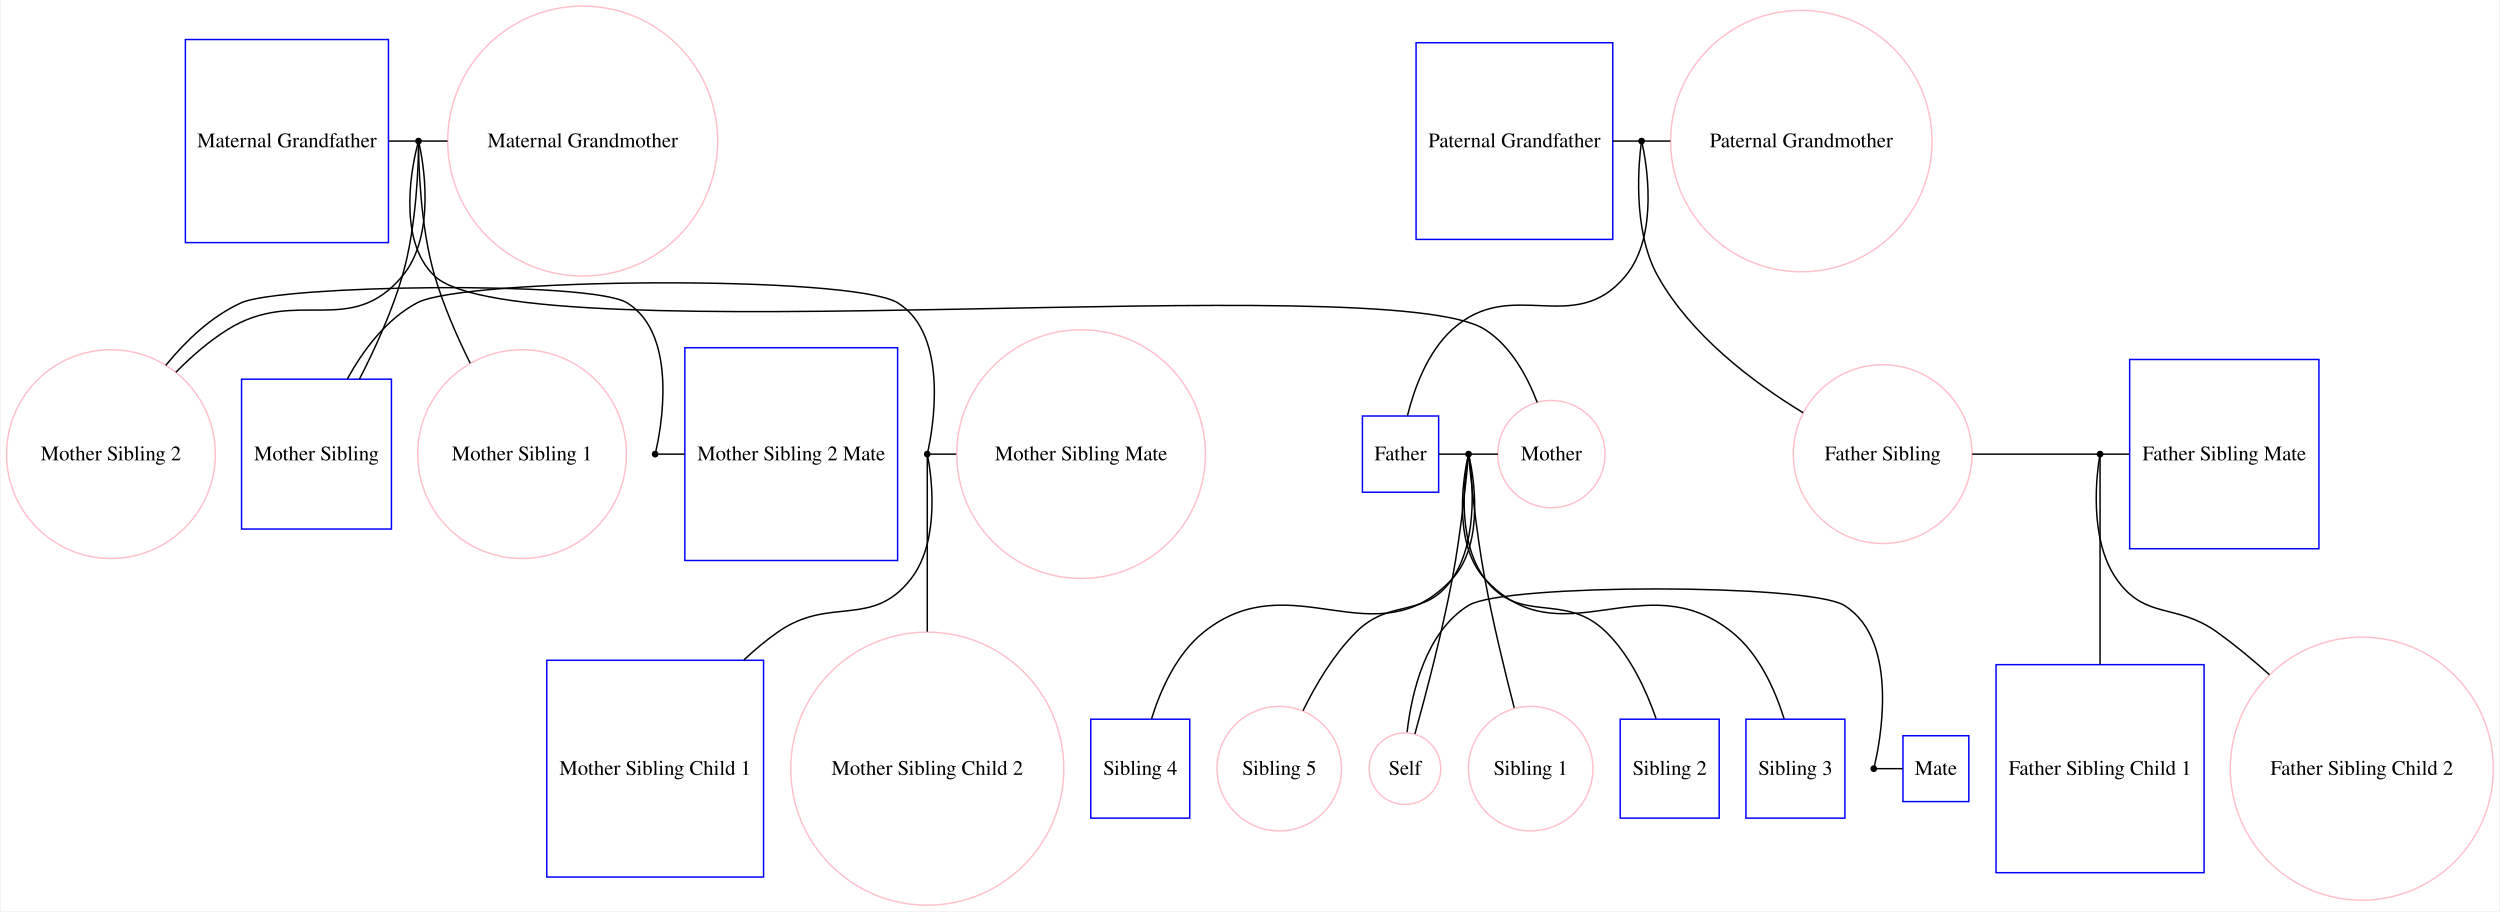
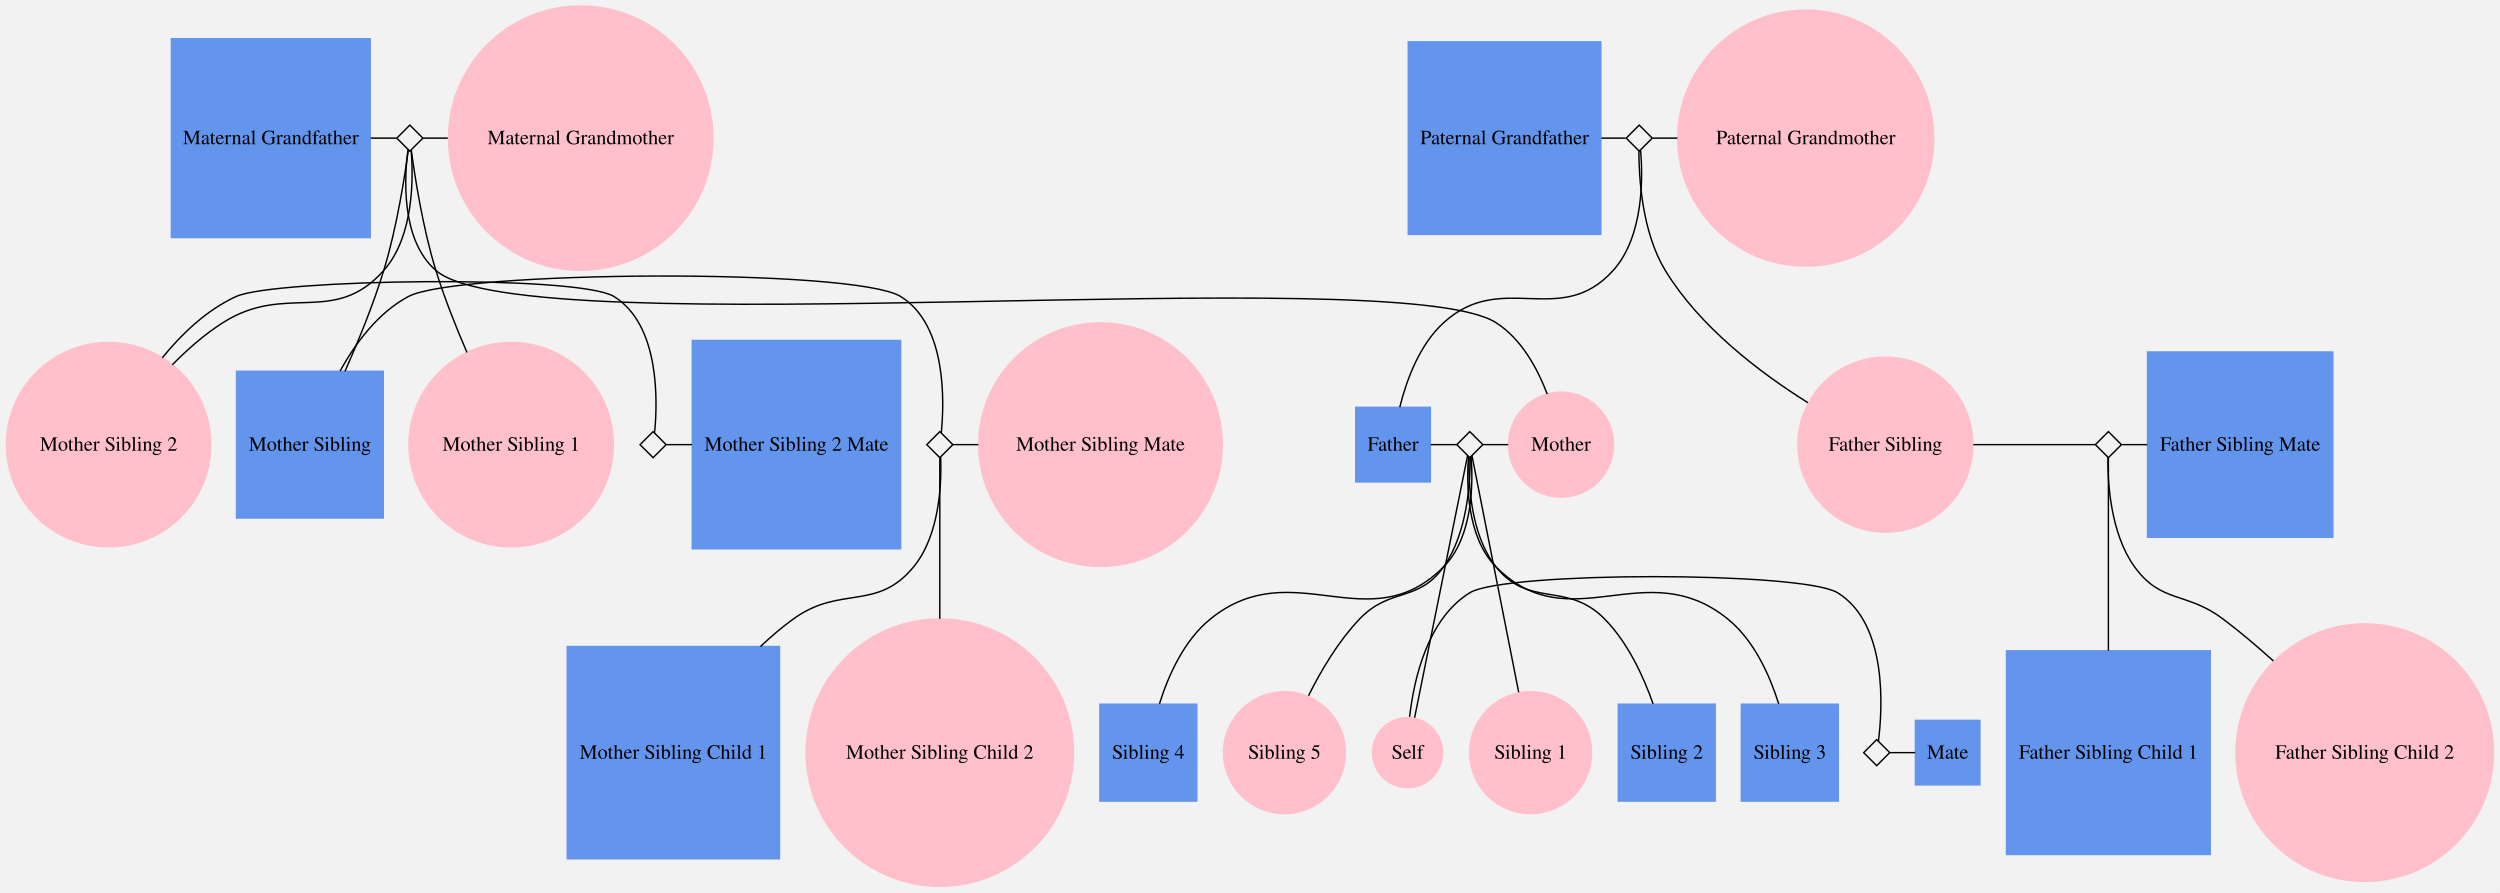
- <svg xmlns="http://www.w3.org/2000/svg" width="1690pt" height="616pt" viewBox="0.00 0.00 1689.50 616.16">
+ <svg xmlns="http://www.w3.org/2000/svg" width="1726pt" height="616pt" viewBox="0.00 0.00 1725.50 616.16">
  <g id="graph0" class="graph" transform="scale(1 1) rotate(0) translate(4 612.1586)">
-     <polygon fill="#ffffff" stroke="transparent" points="-4,4 -4,-612.159 1685.503,-612.159 1685.503,4 -4,4" />
+     <polygon fill="#f2f2f2" stroke="transparent" points="-4,4 -4,-612.159 1721.503,-612.159 1721.503,4 -4,4" />
    <g id="node1" class="node">
-       <ellipse fill="none" stroke="#ffc0cb" cx="945.539" cy="-92.406" rx="24.205" ry="24.205" />
-       <text text-anchor="middle" x="945.539" y="-88.206" font-family="Times,serif" font-size="14.00" fill="#000000">Self</text>
+       <ellipse fill="#ffc0cb" stroke="#ffc0cb" cx="967.539" cy="-92.406" rx="24.205" ry="24.205" />
+       <text text-anchor="middle" x="967.539" y="-88.206" font-family="Times,serif" font-size="14.00" fill="#000000">Self</text>
    </g>
    <g id="node25" class="node">
-       <ellipse fill="#000000" stroke="#000000" cx="1262.539" cy="-92.406" rx="1.8" ry="1.8" />
+       <polygon fill="none" stroke="#000000" points="1291.539,-101.406 1282.539,-92.406 1291.539,-83.406 1300.539,-92.406 1291.539,-101.406" />
    </g>
    <g id="edge3" class="edge">
-       <path fill="none" stroke="#000000" d="M946.976,-117.092C950.035,-143.766 959.492,-184.859 988.539,-202.811 1012.546,-217.648 1218.531,-217.648 1242.539,-202.811 1281.313,-178.847 1265.913,-106.447 1262.98,-94.18" />
+       <path fill="none" stroke="#000000" d="M968.976,-117.092C972.035,-143.766 981.492,-184.859 1010.539,-202.811 1034.546,-217.648 1240.531,-217.648 1264.539,-202.811 1299.452,-181.233 1295.456,-121.834 1292.729,-100.319" />
    </g>
    <g id="node2" class="node">
-       <polygon fill="none" stroke="#0000ff" points="1326.805,-114.672 1282.272,-114.672 1282.272,-70.139 1326.805,-70.139 1326.805,-114.672" />
-       <text text-anchor="middle" x="1304.539" y="-88.206" font-family="Times,serif" font-size="14.00" fill="#000000">Mate</text>
+       <polygon fill="#6495ed" stroke="#6495ed" points="1362.805,-114.672 1318.272,-114.672 1318.272,-70.139 1362.805,-70.139 1362.805,-114.672" />
+       <text text-anchor="middle" x="1340.539" y="-88.206" font-family="Times,serif" font-size="14.00" fill="#000000">Mate</text>
    </g>
    <g id="node3" class="node">
-       <ellipse fill="none" stroke="#ffc0cb" cx="1030.539" cy="-92.406" rx="42.089" ry="42.089" />
-       <text text-anchor="middle" x="1030.539" y="-88.206" font-family="Times,serif" font-size="14.00" fill="#000000">Sibling 1</text>
+       <ellipse fill="#ffc0cb" stroke="#ffc0cb" cx="1052.539" cy="-92.406" rx="42.089" ry="42.089" />
+       <text text-anchor="middle" x="1052.539" y="-88.206" font-family="Times,serif" font-size="14.00" fill="#000000">Sibling 1</text>
    </g>
    <g id="node4" class="node">
-       <polygon fill="none" stroke="#0000ff" points="1157.994,-125.861 1091.083,-125.861 1091.083,-58.95 1157.994,-58.95 1157.994,-125.861" />
-       <text text-anchor="middle" x="1124.539" y="-88.206" font-family="Times,serif" font-size="14.00" fill="#000000">Sibling 2</text>
+       <polygon fill="#6495ed" stroke="#6495ed" points="1179.994,-125.861 1113.083,-125.861 1113.083,-58.95 1179.994,-58.95 1179.994,-125.861" />
+       <text text-anchor="middle" x="1146.539" y="-88.206" font-family="Times,serif" font-size="14.00" fill="#000000">Sibling 2</text>
    </g>
    <g id="node5" class="node">
-       <polygon fill="none" stroke="#0000ff" points="1242.994,-125.861 1176.083,-125.861 1176.083,-58.95 1242.994,-58.95 1242.994,-125.861" />
-       <text text-anchor="middle" x="1209.539" y="-88.206" font-family="Times,serif" font-size="14.00" fill="#000000">Sibling 3</text>
+       <polygon fill="#6495ed" stroke="#6495ed" points="1264.994,-125.861 1198.083,-125.861 1198.083,-58.95 1264.994,-58.95 1264.994,-125.861" />
+       <text text-anchor="middle" x="1231.539" y="-88.206" font-family="Times,serif" font-size="14.00" fill="#000000">Sibling 3</text>
    </g>
    <g id="node6" class="node">
-       <polygon fill="none" stroke="#0000ff" points="799.994,-125.861 733.083,-125.861 733.083,-58.95 799.994,-58.95 799.994,-125.861" />
-       <text text-anchor="middle" x="766.539" y="-88.206" font-family="Times,serif" font-size="14.00" fill="#000000">Sibling 4</text>
+       <polygon fill="#6495ed" stroke="#6495ed" points="821.994,-125.861 755.083,-125.861 755.083,-58.95 821.994,-58.95 821.994,-125.861" />
+       <text text-anchor="middle" x="788.539" y="-88.206" font-family="Times,serif" font-size="14.00" fill="#000000">Sibling 4</text>
    </g>
    <g id="node7" class="node">
-       <ellipse fill="none" stroke="#ffc0cb" cx="860.539" cy="-92.406" rx="42.089" ry="42.089" />
-       <text text-anchor="middle" x="860.539" y="-88.206" font-family="Times,serif" font-size="14.00" fill="#000000">Sibling 5</text>
+       <ellipse fill="#ffc0cb" stroke="#ffc0cb" cx="882.539" cy="-92.406" rx="42.089" ry="42.089" />
+       <text text-anchor="middle" x="882.539" y="-88.206" font-family="Times,serif" font-size="14.00" fill="#000000">Sibling 5</text>
    </g>
    <g id="node8" class="node">
-       <polygon fill="none" stroke="#0000ff" points="968.305,-330.865 916.773,-330.865 916.773,-279.332 968.305,-279.332 968.305,-330.865" />
-       <text text-anchor="middle" x="942.539" y="-300.898" font-family="Times,serif" font-size="14.00" fill="#000000">Father</text>
+       <polygon fill="#6495ed" stroke="#6495ed" points="983.305,-330.865 931.773,-330.865 931.773,-279.332 983.305,-279.332 983.305,-330.865" />
+       <text text-anchor="middle" x="957.539" y="-300.898" font-family="Times,serif" font-size="14.00" fill="#000000">Father</text>
    </g>
    <g id="node26" class="node">
-       <ellipse fill="#000000" stroke="#000000" cx="988.539" cy="-305.098" rx="1.8" ry="1.8" />
+       <polygon fill="none" stroke="#000000" points="1010.539,-314.098 1001.539,-305.098 1010.539,-296.098 1019.539,-305.098 1010.539,-314.098" />
    </g>
    <g id="edge1" class="edge">
-       <path fill="none" stroke="#000000" d="M968.414,-305.098C974.493,-305.098 980.572,-305.098 986.652,-305.098" />
+       <path fill="none" stroke="#000000" d="M983.625,-305.098C989.512,-305.098 995.399,-305.098 1001.287,-305.098" />
    </g>
    <g id="node9" class="node">
-       <ellipse fill="none" stroke="#ffc0cb" cx="1268.539" cy="-305.098" rx="60.429" ry="60.429" />
-       <text text-anchor="middle" x="1268.539" y="-300.898" font-family="Times,serif" font-size="14.00" fill="#000000">Father Sibling</text>
+       <ellipse fill="#ffc0cb" stroke="#ffc0cb" cx="1297.539" cy="-305.098" rx="60.429" ry="60.429" />
+       <text text-anchor="middle" x="1297.539" y="-300.898" font-family="Times,serif" font-size="14.00" fill="#000000">Father Sibling</text>
    </g>
    <g id="node29" class="node">
-       <ellipse fill="#000000" stroke="#000000" cx="1415.539" cy="-305.098" rx="1.8" ry="1.8" />
+       <polygon fill="none" stroke="#000000" points="1451.539,-314.098 1442.539,-305.098 1451.539,-296.098 1460.539,-305.098 1451.539,-314.098" />
+     </g>
+     <g id="edge17" class="edge">
+       <path fill="none" stroke="#000000" d="M1358.296,-305.098C1386.342,-305.098 1414.387,-305.098 1442.433,-305.098" />
+     </g>
+     <g id="node10" class="node">
+       <polygon fill="#6495ed" stroke="#6495ed" points="1606.525,-369.085 1478.552,-369.085 1478.552,-241.112 1606.525,-241.112 1606.525,-369.085" />
+       <text text-anchor="middle" x="1542.539" y="-300.898" font-family="Times,serif" font-size="14.00" fill="#000000">Father Sibling Mate</text>
+     </g>
+     <g id="node11" class="node">
+       <polygon fill="#6495ed" stroke="#6495ed" points="1521.877,-162.743 1381.201,-162.743 1381.201,-22.067 1521.877,-22.067 1521.877,-162.743" />
+       <text text-anchor="middle" x="1451.539" y="-88.206" font-family="Times,serif" font-size="14.00" fill="#000000">Father Sibling Child 1</text>
+     </g>
+     <g id="node12" class="node">
+       <ellipse fill="#ffc0cb" stroke="#ffc0cb" cx="1628.539" cy="-92.406" rx="88.928" ry="88.928" />
+       <text text-anchor="middle" x="1628.539" y="-88.206" font-family="Times,serif" font-size="14.00" fill="#000000">Father Sibling Child 2</text>
+     </g>
+     <g id="node13" class="node">
+       <ellipse fill="#ffc0cb" stroke="#ffc0cb" cx="1242.539" cy="-516.772" rx="88.383" ry="88.383" />
+       <text text-anchor="middle" x="1242.539" y="-512.572" font-family="Times,serif" font-size="14.00" fill="#000000">Paternal Grandmother</text>
+     </g>
+     <g id="node14" class="node">
+       <polygon fill="#6495ed" stroke="#6495ed" points="1101.036,-583.269 968.042,-583.269 968.042,-450.275 1101.036,-450.275 1101.036,-583.269" />
+       <text text-anchor="middle" x="1034.539" y="-512.572" font-family="Times,serif" font-size="14.00" fill="#000000">Paternal Grandfather</text>
+     </g>
+     <g id="node27" class="node">
+       <polygon fill="none" stroke="#000000" points="1127.539,-525.772 1118.539,-516.772 1127.539,-507.772 1136.539,-516.772 1127.539,-525.772" />
+     </g>
+     <g id="edge5" class="edge">
+       <path fill="none" stroke="#000000" d="M1101.382,-516.772C1106.968,-516.772 1112.553,-516.772 1118.139,-516.772" />
+     </g>
+     <g id="node15" class="node">
+       <ellipse fill="#ffc0cb" stroke="#ffc0cb" cx="1073.539" cy="-305.098" rx="36.282" ry="36.282" />
+       <text text-anchor="middle" x="1073.539" y="-300.898" font-family="Times,serif" font-size="14.00" fill="#000000">Mother</text>
+     </g>
+     <g id="node16" class="node">
+       <ellipse fill="#ffc0cb" stroke="#ffc0cb" cx="348.539" cy="-305.098" rx="70.577" ry="70.577" />
+       <text text-anchor="middle" x="348.539" y="-300.898" font-family="Times,serif" font-size="14.00" fill="#000000">Mother Sibling 1</text>
+     </g>
+     <g id="node17" class="node">
+       <ellipse fill="#ffc0cb" stroke="#ffc0cb" cx="70.539" cy="-305.098" rx="70.577" ry="70.577" />
+       <text text-anchor="middle" x="70.539" y="-300.898" font-family="Times,serif" font-size="14.00" fill="#000000">Mother Sibling 2</text>
+     </g>
+     <g id="node31" class="node">
+       <polygon fill="none" stroke="#000000" points="446.539,-314.098 437.539,-305.098 446.539,-296.098 455.539,-305.098 446.539,-314.098" />
+     </g>
+     <g id="edge21" class="edge">
+       <path fill="none" stroke="#000000" d="M107.614,-365.108C121.344,-381.973 138.525,-398.203 158.539,-407.386 184.897,-419.479 394.87,-422.632 419.539,-407.386 451.567,-387.591 449.614,-333.907 447.564,-313.303" />
+     </g>
+     <g id="node18" class="node">
+       <polygon fill="#6495ed" stroke="#6495ed" points="617.473,-377.033 473.604,-377.033 473.604,-233.164 617.473,-233.164 617.473,-377.033" />
+       <text text-anchor="middle" x="545.539" y="-300.898" font-family="Times,serif" font-size="14.00" fill="#000000">Mother Sibling 2 Mate</text>
+     </g>
+     <g id="node19" class="node">
+       <polygon fill="#6495ed" stroke="#6495ed" points="260.208,-355.767 158.869,-355.767 158.869,-254.429 260.208,-254.429 260.208,-355.767" />
+       <text text-anchor="middle" x="209.539" y="-300.898" font-family="Times,serif" font-size="14.00" fill="#000000">Mother Sibling</text>
+     </g>
+     <g id="node30" class="node">
+       <polygon fill="none" stroke="#000000" points="644.539,-314.098 635.539,-305.098 644.539,-296.098 653.539,-305.098 644.539,-314.098" />
+     </g>
+     <g id="edge19" class="edge">
+       <path fill="none" stroke="#000000" d="M230.342,-355.877C241.262,-375.674 256.771,-396.254 277.539,-407.386 310.835,-425.233 585.403,-427.247 617.539,-407.386 649.567,-387.591 647.614,-333.907 645.564,-313.303" />
+     </g>
+     <g id="node20" class="node">
+       <ellipse fill="#ffc0cb" stroke="#ffc0cb" cx="755.539" cy="-305.098" rx="84.075" ry="84.075" />
+       <text text-anchor="middle" x="755.539" y="-300.898" font-family="Times,serif" font-size="14.00" fill="#000000">Mother Sibling Mate</text>
+     </g>
+     <g id="node21" class="node">
+       <polygon fill="#6495ed" stroke="#6495ed" points="533.825,-165.692 387.252,-165.692 387.252,-19.119 533.825,-19.119 533.825,-165.692" />
+       <text text-anchor="middle" x="460.539" y="-88.206" font-family="Times,serif" font-size="14.00" fill="#000000">Mother Sibling Child 1</text>
+     </g>
+     <g id="node22" class="node">
+       <ellipse fill="#ffc0cb" stroke="#ffc0cb" cx="644.539" cy="-92.406" rx="92.311" ry="92.311" />
+       <text text-anchor="middle" x="644.539" y="-88.206" font-family="Times,serif" font-size="14.00" fill="#000000">Mother Sibling Child 2</text>
+     </g>
+     <g id="node23" class="node">
+       <ellipse fill="#ffc0cb" stroke="#ffc0cb" cx="396.539" cy="-516.772" rx="91.273" ry="91.273" />
+       <text text-anchor="middle" x="396.539" y="-512.572" font-family="Times,serif" font-size="14.00" fill="#000000">Maternal Grandmother</text>
+     </g>
+     <g id="node24" class="node">
+       <polygon fill="#6495ed" stroke="#6495ed" points="251.198,-585.432 113.879,-585.432 113.879,-448.113 251.198,-448.113 251.198,-585.432" />
+       <text text-anchor="middle" x="182.539" y="-512.572" font-family="Times,serif" font-size="14.00" fill="#000000">Maternal Grandfather</text>
+     </g>
+     <g id="node28" class="node">
+       <polygon fill="none" stroke="#000000" points="278.539,-525.772 269.539,-516.772 278.539,-507.772 287.539,-516.772 278.539,-525.772" />
+     </g>
+     <g id="edge7" class="edge">
+       <path fill="none" stroke="#000000" d="M251.539,-516.772C257.445,-516.772 263.351,-516.772 269.257,-516.772" />
+     </g>
+     <g id="edge4" class="edge">
+       <path fill="none" stroke="#000000" d="M1300.726,-92.406C1306.532,-92.406 1312.338,-92.406 1318.144,-92.406" />
    </g>
    <g id="edge9" class="edge">
-       <path fill="none" stroke="#000000" d="M1329.119,-305.098C1357.25,-305.098 1385.382,-305.098 1413.513,-305.098" />
-     </g>
-     <g id="node10" class="node">
-       <polygon fill="none" stroke="#0000ff" points="1563.525,-369.085 1435.552,-369.085 1435.552,-241.112 1563.525,-241.112 1563.525,-369.085" />
-       <text text-anchor="middle" x="1499.539" y="-300.898" font-family="Times,serif" font-size="14.00" fill="#000000">Father Sibling Mate</text>
-     </g>
-     <g id="node11" class="node">
-       <polygon fill="none" stroke="#0000ff" points="1485.877,-162.743 1345.201,-162.743 1345.201,-22.067 1485.877,-22.067 1485.877,-162.743" />
-       <text text-anchor="middle" x="1415.539" y="-88.206" font-family="Times,serif" font-size="14.00" fill="#000000">Father Sibling Child 1</text>
-     </g>
-     <g id="node12" class="node">
-       <ellipse fill="none" stroke="#ffc0cb" cx="1592.539" cy="-92.406" rx="88.928" ry="88.928" />
-       <text text-anchor="middle" x="1592.539" y="-88.206" font-family="Times,serif" font-size="14.00" fill="#000000">Father Sibling Child 2</text>
-     </g>
-     <g id="node13" class="node">
-       <ellipse fill="none" stroke="#ffc0cb" cx="1213.539" cy="-516.772" rx="88.383" ry="88.383" />
-       <text text-anchor="middle" x="1213.539" y="-512.572" font-family="Times,serif" font-size="14.00" fill="#000000">Paternal Grandmother</text>
-     </g>
-     <g id="node14" class="node">
-       <polygon fill="none" stroke="#0000ff" points="1086.036,-583.269 953.042,-583.269 953.042,-450.275 1086.036,-450.275 1086.036,-583.269" />
-       <text text-anchor="middle" x="1019.539" y="-512.572" font-family="Times,serif" font-size="14.00" fill="#000000">Paternal Grandfather</text>
-     </g>
-     <g id="node27" class="node">
-       <ellipse fill="#000000" stroke="#000000" cx="1105.539" cy="-516.772" rx="1.8" ry="1.8" />
-     </g>
-     <g id="edge5" class="edge">
-       <path fill="none" stroke="#000000" d="M1086.054,-516.772C1091.94,-516.772 1097.826,-516.772 1103.712,-516.772" />
-     </g>
-     <g id="node15" class="node">
-       <ellipse fill="none" stroke="#ffc0cb" cx="1044.539" cy="-305.098" rx="36.282" ry="36.282" />
-       <text text-anchor="middle" x="1044.539" y="-300.898" font-family="Times,serif" font-size="14.00" fill="#000000">Mother</text>
-     </g>
-     <g id="node16" class="node">
-       <ellipse fill="none" stroke="#ffc0cb" cx="348.539" cy="-305.098" rx="70.577" ry="70.577" />
-       <text text-anchor="middle" x="348.539" y="-300.898" font-family="Times,serif" font-size="14.00" fill="#000000">Mother Sibling 1</text>
-     </g>
-     <g id="node17" class="node">
-       <ellipse fill="none" stroke="#ffc0cb" cx="70.539" cy="-305.098" rx="70.577" ry="70.577" />
-       <text text-anchor="middle" x="70.539" y="-300.898" font-family="Times,serif" font-size="14.00" fill="#000000">Mother Sibling 2</text>
-     </g>
-     <g id="node31" class="node">
-       <ellipse fill="#000000" stroke="#000000" cx="438.539" cy="-305.098" rx="1.8" ry="1.8" />
+       <path fill="none" stroke="#000000" d="M1009.008,-297.529C1003.159,-268.594 982.058,-164.226 972.412,-116.511" />
+     </g>
+     <g id="edge10" class="edge">
+       <path fill="none" stroke="#000000" d="M1012.033,-297.529C1017.119,-271.776 1034.004,-186.269 1044.299,-134.133" />
+     </g>
+     <g id="edge11" class="edge">
+       <path fill="none" stroke="#000000" d="M1010.027,-296.42C1009.517,-279.887 1010.677,-243.504 1028.539,-220.811 1051.407,-191.757 1077.551,-211.112 1103.539,-184.811 1119.582,-168.574 1130.375,-145.237 1137.136,-126.079" />
+     </g>
+     <g id="edge12" class="edge">
+       <path fill="none" stroke="#000000" d="M1009.643,-296.815C1008.32,-279.993 1007.914,-241.662 1028.539,-220.811 1079.797,-168.99 1131.784,-230.546 1188.539,-184.811 1206.725,-170.155 1217.589,-146.046 1223.847,-126.128" />
    </g>
    <g id="edge13" class="edge">
-       <path fill="none" stroke="#000000" d="M107.614,-365.108C121.344,-381.973 138.525,-398.203 158.539,-407.386 184.897,-419.479 394.87,-422.632 419.539,-407.386 455.184,-385.356 441.827,-319.248 439.009,-307.046" />
-     </g>
-     <g id="node18" class="node">
-       <polygon fill="none" stroke="#0000ff" points="602.473,-377.033 458.604,-377.033 458.604,-233.164 602.473,-233.164 602.473,-377.033" />
-       <text text-anchor="middle" x="530.539" y="-300.898" font-family="Times,serif" font-size="14.00" fill="#000000">Mother Sibling 2 Mate</text>
-     </g>
-     <g id="node19" class="node">
-       <polygon fill="none" stroke="#0000ff" points="260.208,-355.767 158.869,-355.767 158.869,-254.429 260.208,-254.429 260.208,-355.767" />
-       <text text-anchor="middle" x="209.539" y="-300.898" font-family="Times,serif" font-size="14.00" fill="#000000">Mother Sibling</text>
-     </g>
-     <g id="node30" class="node">
-       <ellipse fill="#000000" stroke="#000000" cx="622.539" cy="-305.098" rx="1.8" ry="1.8" />
-     </g>
-     <g id="edge11" class="edge">
-       <path fill="none" stroke="#000000" d="M230.342,-355.877C241.262,-375.674 256.771,-396.254 277.539,-407.386 309.366,-424.446 571.821,-426.37 602.539,-407.386 638.248,-385.316 625.66,-319.24 622.986,-307.045" />
-     </g>
-     <g id="node20" class="node">
-       <ellipse fill="none" stroke="#ffc0cb" cx="726.539" cy="-305.098" rx="84.075" ry="84.075" />
-       <text text-anchor="middle" x="726.539" y="-300.898" font-family="Times,serif" font-size="14.00" fill="#000000">Mother Sibling Mate</text>
-     </g>
-     <g id="node21" class="node">
-       <polygon fill="none" stroke="#0000ff" points="511.825,-165.692 365.252,-165.692 365.252,-19.119 511.825,-19.119 511.825,-165.692" />
-       <text text-anchor="middle" x="438.539" y="-88.206" font-family="Times,serif" font-size="14.00" fill="#000000">Mother Sibling Child 1</text>
-     </g>
-     <g id="node22" class="node">
-       <ellipse fill="none" stroke="#ffc0cb" cx="622.539" cy="-92.406" rx="92.311" ry="92.311" />
-       <text text-anchor="middle" x="622.539" y="-88.206" font-family="Times,serif" font-size="14.00" fill="#000000">Mother Sibling Child 2</text>
-     </g>
-     <g id="node23" class="node">
-       <ellipse fill="none" stroke="#ffc0cb" cx="389.539" cy="-516.772" rx="91.273" ry="91.273" />
-       <text text-anchor="middle" x="389.539" y="-512.572" font-family="Times,serif" font-size="14.00" fill="#000000">Maternal Grandmother</text>
-     </g>
-     <g id="node24" class="node">
-       <polygon fill="none" stroke="#0000ff" points="258.198,-585.432 120.879,-585.432 120.879,-448.113 258.198,-448.113 258.198,-585.432" />
-       <text text-anchor="middle" x="189.539" y="-512.572" font-family="Times,serif" font-size="14.00" fill="#000000">Maternal Grandfather</text>
-     </g>
-     <g id="node28" class="node">
-       <ellipse fill="#000000" stroke="#000000" cx="278.539" cy="-516.772" rx="1.8" ry="1.8" />
-     </g>
-     <g id="edge7" class="edge">
-       <path fill="none" stroke="#000000" d="M258.375,-516.772C264.466,-516.772 270.557,-516.772 276.648,-516.772" />
-     </g>
-     <g id="edge4" class="edge">
-       <path fill="none" stroke="#000000" d="M1264.507,-92.406C1270.345,-92.406 1276.183,-92.406 1282.021,-92.406" />
+       <path fill="none" stroke="#000000" d="M1011.437,-296.812C1012.764,-279.986 1013.177,-241.648 992.539,-220.811 940.941,-168.716 888.662,-230.78 831.539,-184.811 813.342,-170.168 802.478,-146.057 796.223,-126.136" />
+     </g>
+     <g id="edge14" class="edge">
+       <path fill="none" stroke="#000000" d="M1010.825,-296.335C1010.926,-279.973 1009.064,-244.312 992.539,-220.811 975.087,-195.993 955.527,-206.72 934.539,-184.811 919.894,-169.524 907.913,-149.324 899.158,-131.71" />
+     </g>
+     <g id="edge2" class="edge">
+       <path fill="none" stroke="#000000" d="M1019.89,-305.098C1025.618,-305.098 1031.346,-305.098 1037.074,-305.098" />
    </g>
    <g id="edge15" class="edge">
-       <path fill="none" stroke="#000000" d="M988.354,-302.999C987.497,-293.464 983.684,-253.291 977.539,-220.811 970.534,-183.79 959.371,-141.504 952.253,-115.893" />
+       <path fill="none" stroke="#000000" d="M1128.486,-508.488C1130.018,-490.832 1130.971,-449.172 1109.539,-425.386 1073.12,-384.967 1032.794,-425.985 992.539,-389.386 975.774,-374.144 966.817,-349.63 962.177,-330.959" />
    </g>
    <g id="edge16" class="edge">
-       <path fill="none" stroke="#000000" d="M988.729,-303C989.61,-293.469 993.512,-253.313 999.539,-220.811 1004.995,-191.385 1012.944,-158.592 1019.426,-133.512" />
-     </g>
-     <g id="edge17" class="edge">
-       <path fill="none" stroke="#000000" d="M988.18,-303.26C986.398,-293.557 979.352,-247.73 999.539,-220.811 1023.418,-188.968 1053.089,-212.646 1081.539,-184.811 1097.854,-168.848 1108.646,-145.509 1115.337,-126.281" />
+       <path fill="none" stroke="#000000" d="M1127.319,-507.733C1127.306,-490.44 1129.282,-452.026 1145.539,-425.386 1169.291,-386.462 1210.483,-355.043 1243.999,-334.09" />
+     </g>
+     <g id="edge6" class="edge">
+       <path fill="none" stroke="#000000" d="M1136.972,-516.772C1142.608,-516.772 1148.244,-516.772 1153.879,-516.772" />
+     </g>
+     <g id="edge23" class="edge">
+       <path fill="none" stroke="#000000" d="M277.269,-508.873C274.876,-490.855 271.948,-446.639 296.539,-425.386 358.148,-372.137 959.753,-432.97 1028.539,-389.386 1046.054,-378.288 1057.193,-357.932 1064.007,-340.005" />
+     </g>
+     <g id="edge25" class="edge">
+       <path fill="none" stroke="#000000" d="M279.557,-508.559C281.693,-492.378 287.23,-455.344 296.539,-425.386 302.378,-406.592 310.208,-386.766 318.017,-368.75" />
+     </g>
+     <g id="edge26" class="edge">
+       <path fill="none" stroke="#000000" d="M279.458,-508.513C280.936,-490.905 281.79,-449.333 260.539,-425.386 226.114,-386.595 193.322,-417.185 149.539,-389.386 137.009,-381.431 125.122,-371.032 114.554,-360.267" />
+     </g>
+     <g id="edge24" class="edge">
+       <path fill="none" stroke="#000000" d="M277.502,-508.565C275.333,-492.394 269.742,-455.376 260.539,-425.386 253.352,-401.966 243.152,-376.899 233.761,-355.741" />
+     </g>
+     <g id="edge8" class="edge">
+       <path fill="none" stroke="#000000" d="M287.757,-516.772C293.423,-516.772 299.089,-516.772 304.754,-516.772" />
    </g>
    <g id="edge18" class="edge">
-       <path fill="none" stroke="#000000" d="M988.087,-303.182C985.828,-293.084 976.749,-245.564 999.539,-220.811 1050.966,-164.953 1107.204,-232.186 1166.539,-184.811 1184.791,-170.237 1195.653,-146.125 1201.893,-126.186" />
-     </g>
-     <g id="edge19" class="edge">
-       <path fill="none" stroke="#000000" d="M988.991,-303.182C991.253,-293.08 1000.344,-245.55 977.539,-220.811 925.782,-164.665 869.242,-232.42 809.539,-184.811 791.277,-170.249 780.415,-146.136 774.178,-126.193" />
+       <path fill="none" stroke="#000000" d="M1460.781,-305.098C1466.636,-305.098 1472.491,-305.098 1478.346,-305.098" />
+     </g>
+     <g id="edge27" class="edge">
+       <path fill="none" stroke="#000000" d="M1451.539,-295.959C1451.539,-273.179 1451.539,-212.156 1451.539,-162.823" />
+     </g>
+     <g id="edge28" class="edge">
+       <path fill="none" stroke="#000000" d="M1451.204,-296.3C1451.02,-279.88 1452.752,-244.126 1469.539,-220.811 1487.933,-195.263 1505.375,-203.726 1530.539,-184.811 1542.315,-175.959 1554.23,-165.867 1565.503,-155.682" />
    </g>
    <g id="edge20" class="edge">
-       <path fill="none" stroke="#000000" d="M988.852,-303.292C990.404,-293.754 996.464,-248.63 977.539,-220.811 958.963,-193.507 935.969,-208.083 912.539,-184.811 897.388,-169.763 885.291,-149.379 876.591,-131.585" />
-     </g>
-     <g id="edge2" class="edge">
-       <path fill="none" stroke="#000000" d="M990.726,-305.098C996.612,-305.098 1002.498,-305.098 1008.383,-305.098" />
-     </g>
-     <g id="edge21" class="edge">
-       <path fill="none" stroke="#000000" d="M1105.95,-515.009C1108.205,-504.881 1118.105,-453.591 1094.539,-425.386 1059.654,-383.636 1017.794,-425.985 977.539,-389.386 960.774,-374.144 951.817,-349.63 947.177,-330.959" />
+       <path fill="none" stroke="#000000" d="M653.644,-305.098C659.482,-305.098 665.319,-305.098 671.157,-305.098" />
+     </g>
+     <g id="edge29" class="edge">
+       <path fill="none" stroke="#000000" d="M645.118,-296.614C645.782,-280.096 644.926,-243.273 626.539,-220.811 601.069,-189.697 576.168,-208.308 543.539,-184.811 535.664,-179.14 527.993,-172.608 520.698,-165.692" />
+     </g>
+     <g id="edge30" class="edge">
+       <path fill="none" stroke="#000000" d="M644.539,-295.959C644.539,-276.478 644.539,-229.032 644.539,-184.845" />
    </g>
    <g id="edge22" class="edge">
-       <path fill="none" stroke="#000000" d="M1105.266,-514.872C1103.918,-504.828 1098.734,-457.174 1116.539,-425.386 1138.986,-385.309 1180.71,-353.772 1214.772,-333.062" />
-     </g>
-     <g id="edge6" class="edge">
-       <path fill="none" stroke="#000000" d="M1107.648,-516.772C1113.439,-516.772 1119.23,-516.772 1125.021,-516.772" />
-     </g>
-     <g id="edge23" class="edge">
-       <path fill="none" stroke="#000000" d="M278.024,-514.912C275.201,-504.245 262.667,-450.462 289.539,-425.386 347.29,-371.495 932.847,-431.714 999.539,-389.386 1017.045,-378.274 1028.185,-357.918 1035.001,-339.995" />
-     </g>
-     <g id="edge25" class="edge">
-       <path fill="none" stroke="#000000" d="M278.535,-514.454C278.576,-503.934 279.375,-459.708 289.539,-425.386 295.417,-405.536 304.339,-384.95 313.478,-366.538" />
-     </g>
-     <g id="edge26" class="edge">
-       <path fill="none" stroke="#000000" d="M278.952,-515.008C281.212,-504.875 291.139,-453.562 267.539,-425.386 232.332,-383.351 196.083,-418.369 149.539,-389.386 136.94,-381.541 125.024,-371.188 114.449,-360.434" />
-     </g>
-     <g id="edge24" class="edge">
-       <path fill="none" stroke="#000000" d="M278.537,-514.456C278.473,-503.943 277.587,-459.742 267.539,-425.386 260.575,-401.576 249.3,-376.656 238.534,-355.713" />
-     </g>
-     <g id="edge8" class="edge">
-       <path fill="none" stroke="#000000" d="M280.707,-516.772C286.517,-516.772 292.327,-516.772 298.137,-516.772" />
-     </g>
-     <g id="edge10" class="edge">
-       <path fill="none" stroke="#000000" d="M1417.507,-305.098C1423.489,-305.098 1429.47,-305.098 1435.452,-305.098" />
-     </g>
-     <g id="edge27" class="edge">
-       <path fill="none" stroke="#000000" d="M1415.539,-303.26C1415.539,-290.957 1415.539,-219.37 1415.539,-162.975" />
-     </g>
-     <g id="edge28" class="edge">
-       <path fill="none" stroke="#000000" d="M1415.216,-303.286C1413.616,-293.715 1407.351,-248.45 1426.539,-220.811 1446.04,-192.72 1466.736,-204.721 1494.539,-184.811 1506.611,-176.165 1518.725,-166.123 1530.116,-155.91" />
-     </g>
-     <g id="edge12" class="edge">
-       <path fill="none" stroke="#000000" d="M624.57,-305.098C630.412,-305.098 636.254,-305.098 642.096,-305.098" />
-     </g>
-     <g id="edge29" class="edge">
-       <path fill="none" stroke="#000000" d="M622.913,-303.248C624.777,-293.483 632.169,-247.391 611.539,-220.811 585.124,-186.778 556.857,-209.482 521.539,-184.811 513.583,-179.254 505.86,-172.796 498.534,-165.924" />
-     </g>
-     <g id="edge30" class="edge">
-       <path fill="none" stroke="#000000" d="M622.539,-303.26C622.539,-292.52 622.539,-236.605 622.539,-185.055" />
-     </g>
-     <g id="edge14" class="edge">
-       <path fill="none" stroke="#000000" d="M440.695,-305.098C446.661,-305.098 452.627,-305.098 458.593,-305.098" />
+       <path fill="none" stroke="#000000" d="M455.82,-305.098C461.661,-305.098 467.502,-305.098 473.343,-305.098" />
    </g>
  </g>
</svg>
